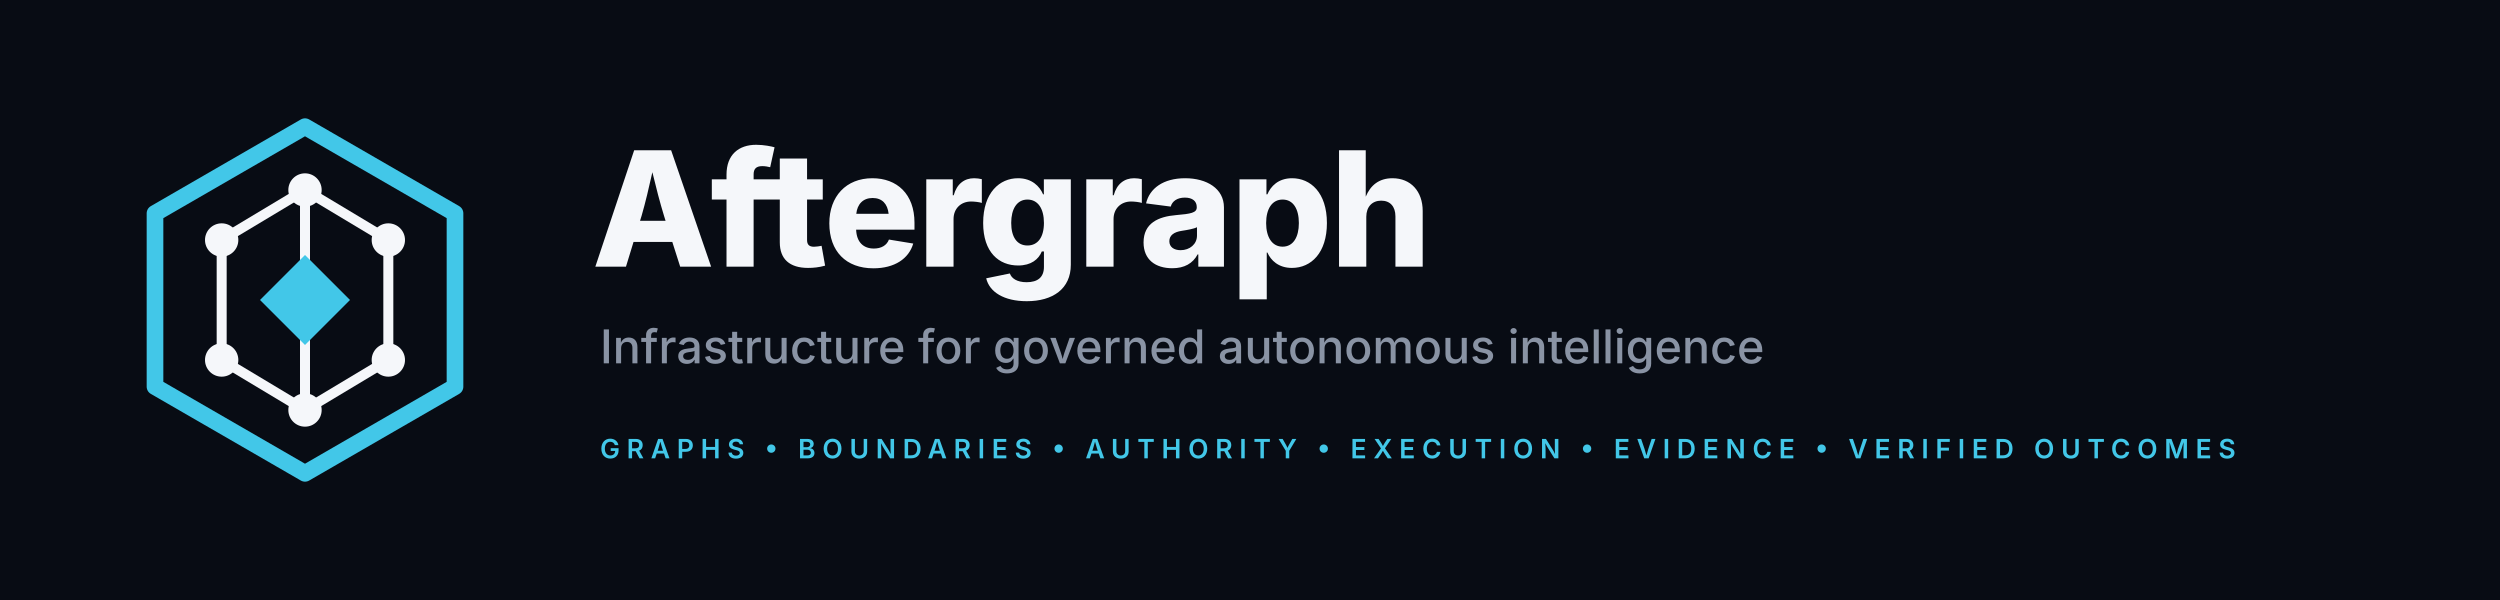
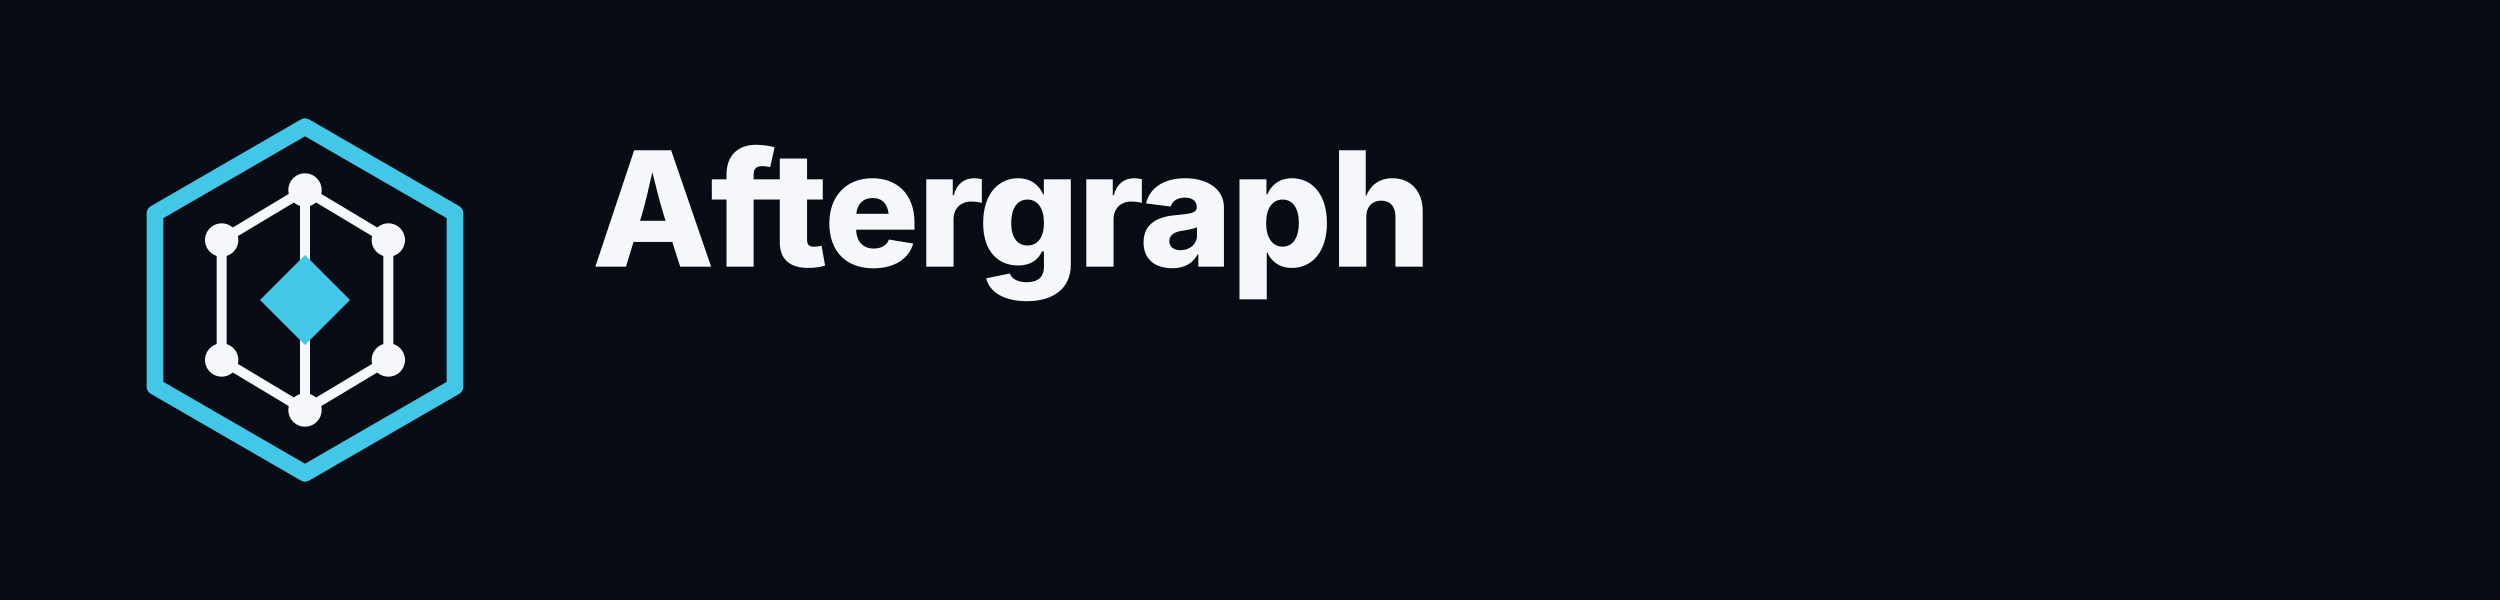
<svg xmlns="http://www.w3.org/2000/svg" width="1500" height="360" viewBox="0 0 1500 360" role="img" aria-label="Aftergraph horizontal lockup">
  <rect width="1500" height="360" fill="#080C14" />
  <g transform="translate(55 52)">
    <path d="M128 24 218 76v104l-90 52-90-52V76z" fill="none" stroke="#42C7E8" stroke-width="10" stroke-linejoin="round" />
    <g stroke="#F5F7FA" stroke-width="6" fill="none" stroke-linejoin="round">
      <path d="M78 92 128 62l50 30v72l-50 30-50-30z" />
      <path d="M128 62v132" />
    </g>
    <g fill="#F5F7FA">
      <circle cx="128" cy="62" r="10" />
      <circle cx="78" cy="92" r="10" />
      <circle cx="178" cy="92" r="10" />
      <circle cx="78" cy="164" r="10" />
      <circle cx="178" cy="164" r="10" />
      <circle cx="128" cy="194" r="10" />
    </g>
    <path d="m128 101 27 27-27 27-27-27z" fill="#42C7E8" />
  </g>
  <text x="355" y="160" fill="#F5F7FA" font-family="Inter, system-ui, sans-serif" font-size="96" font-weight="760" letter-spacing="-1.5">Aftergraph</text>
-   <text x="360" y="218" fill="#8993A4" font-family="Inter, system-ui, sans-serif" font-size="28" font-weight="500">Infrastructure for governed autonomous intelligence</text>
-   <text x="360" y="275" fill="#42C7E8" font-family="Inter, system-ui, sans-serif" font-size="16" letter-spacing="4" font-weight="600">GRAPHS • BOUNDARIES • AUTHORITY • EXECUTION • EVIDENCE • VERIFIED OUTCOMES</text>
</svg>
